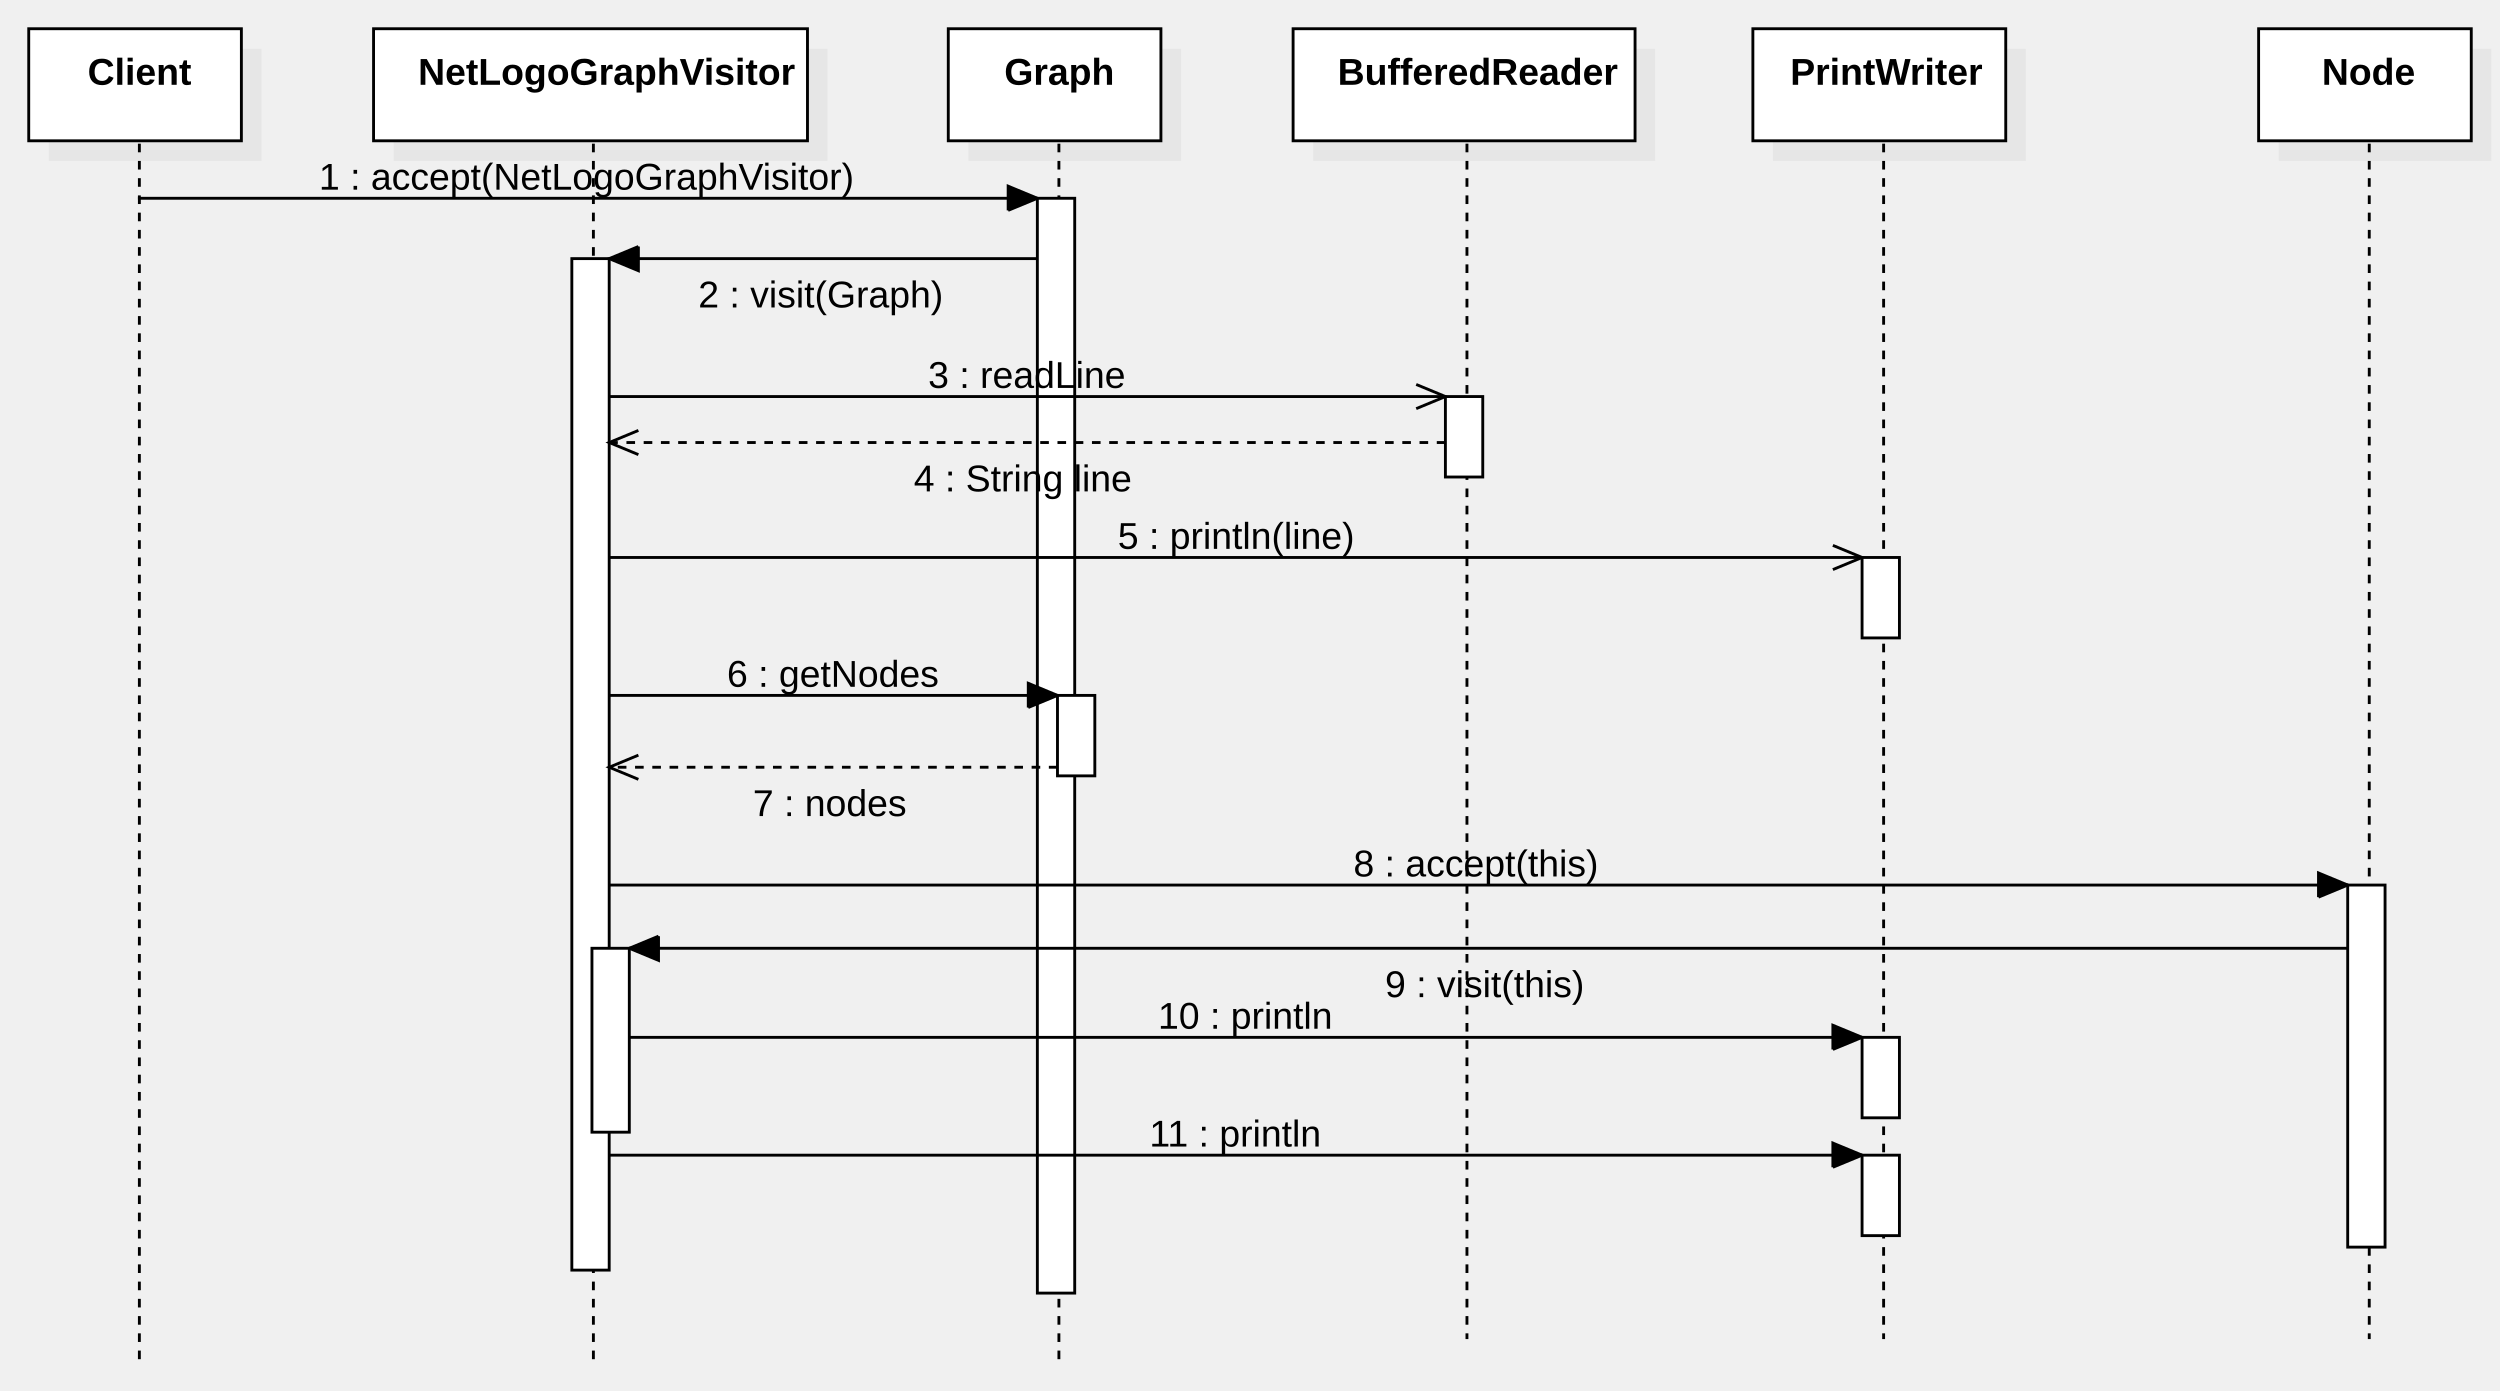
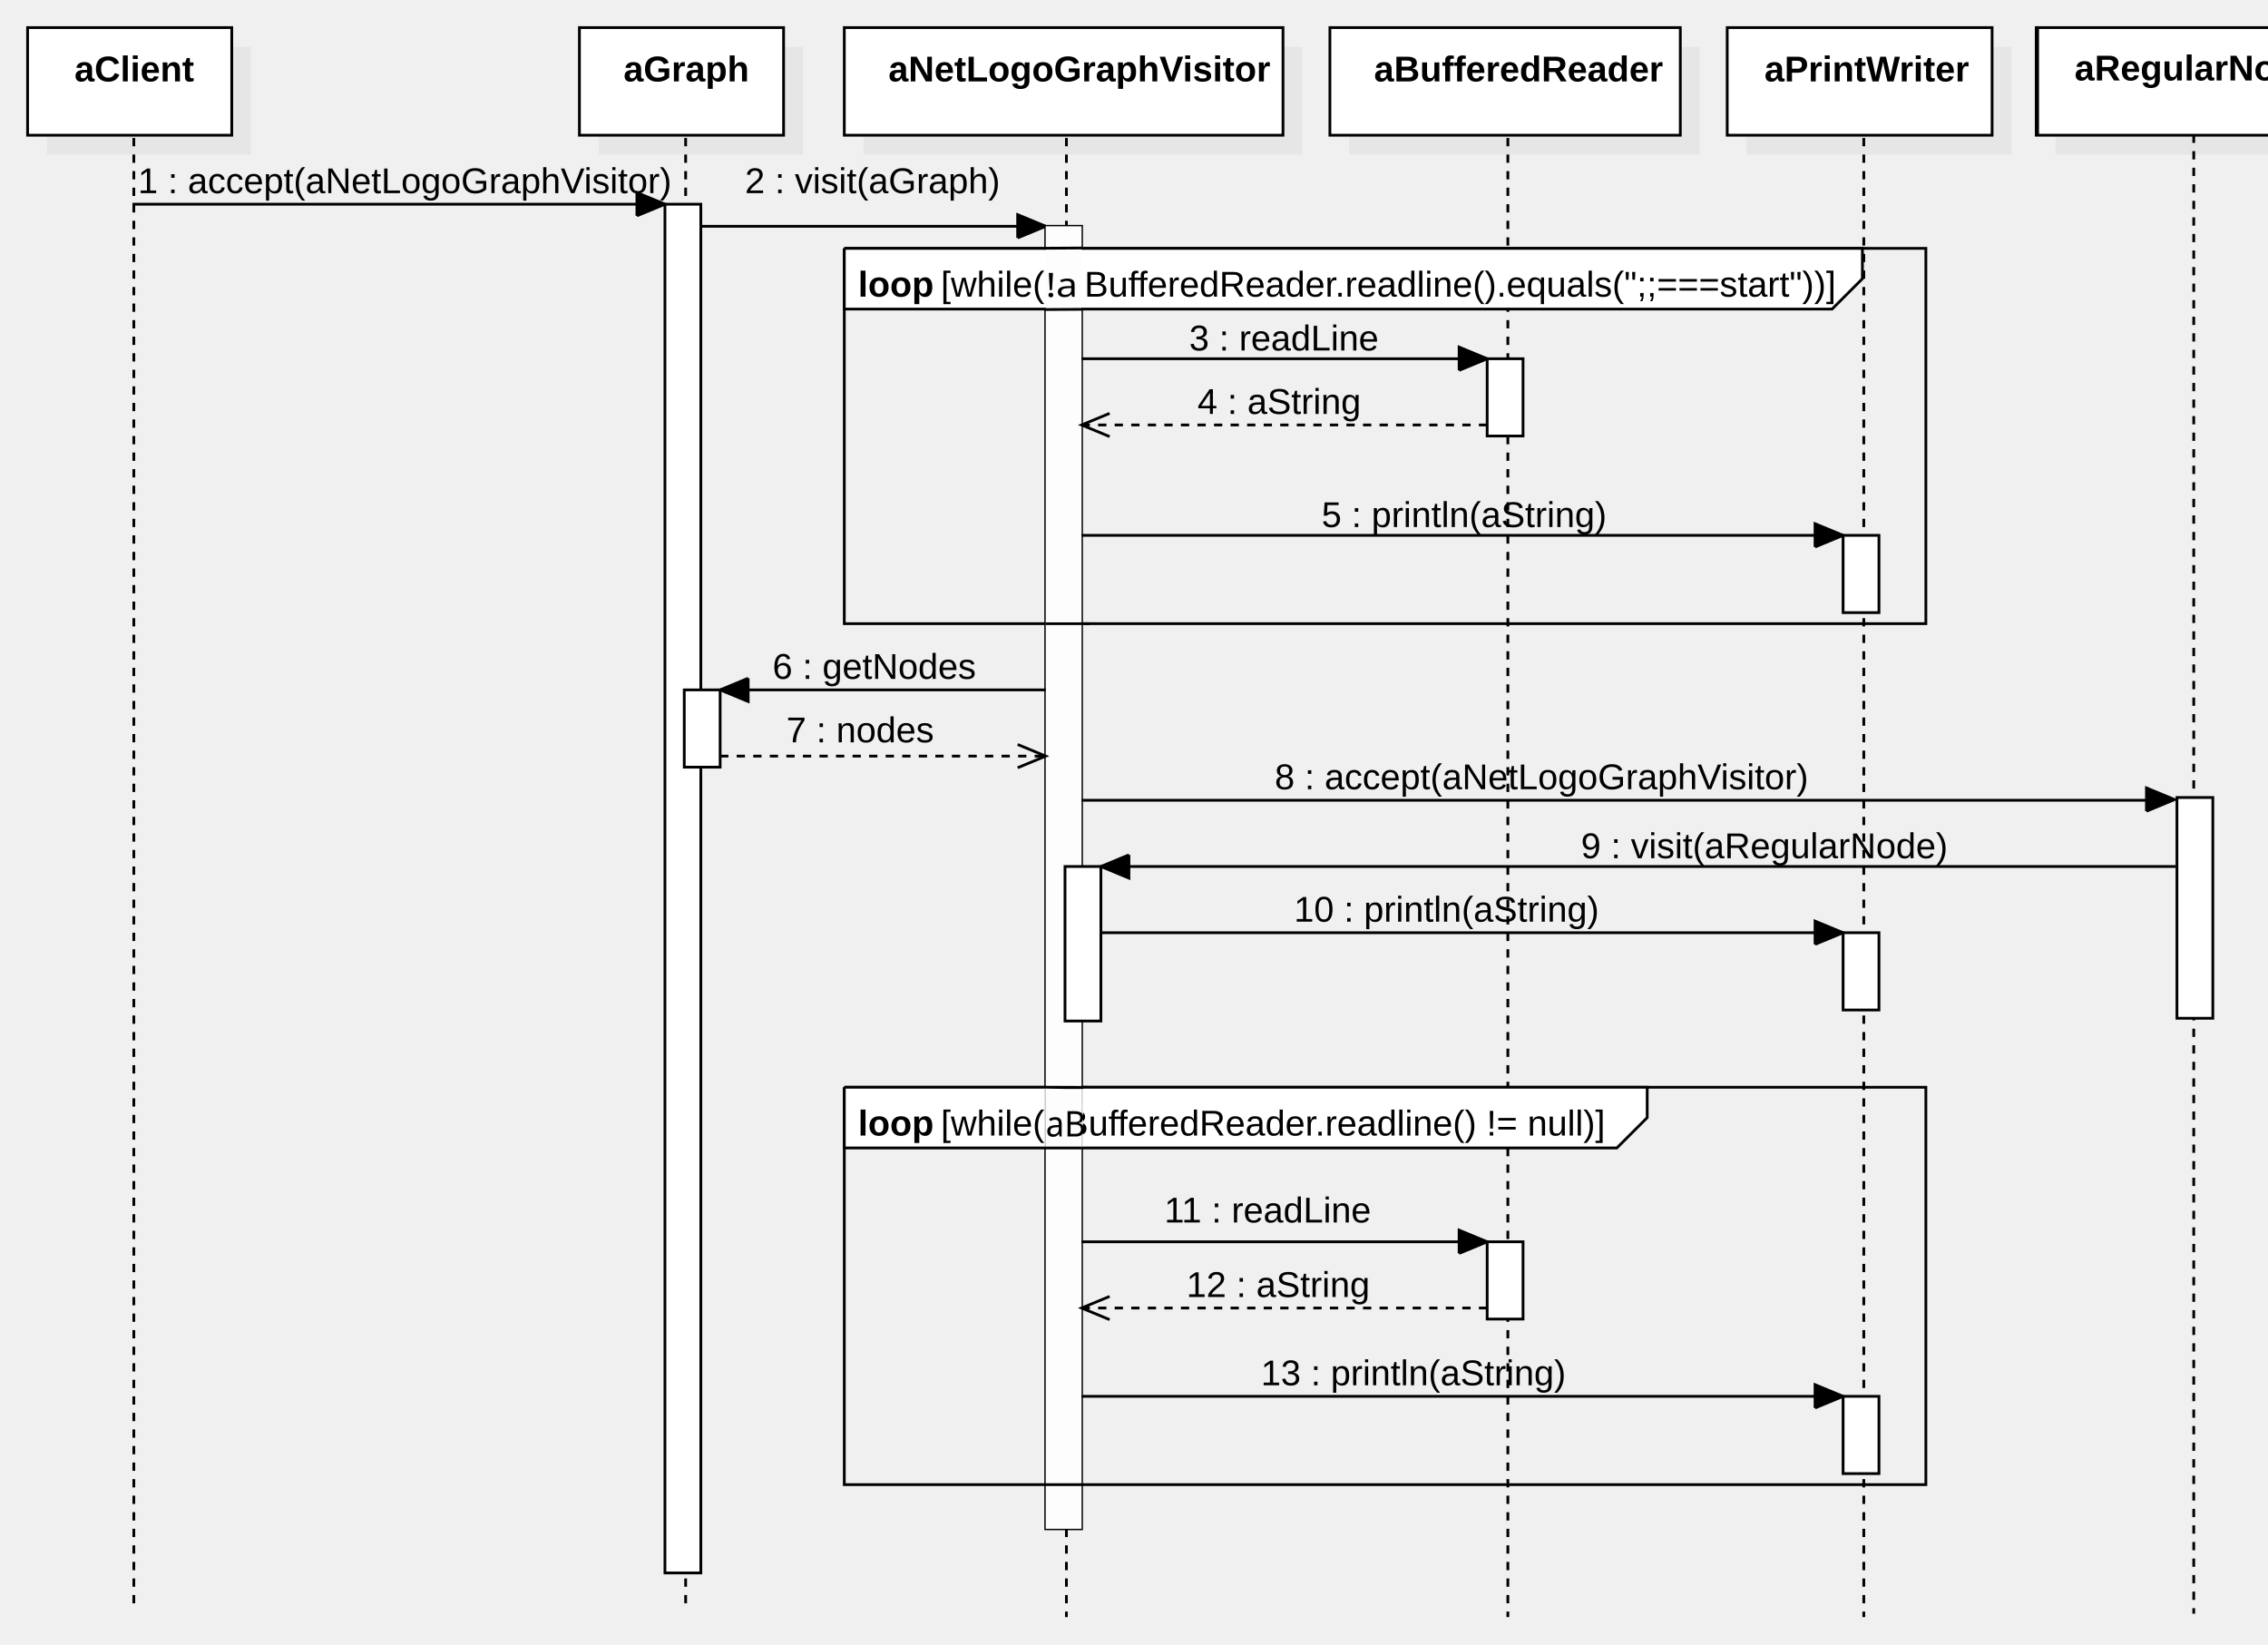
- <svg xmlns="http://www.w3.org/2000/svg" version="1.1" width="870" height="484">
-   <defs />
-   <g>
-     <g transform="translate(-46,-30) scale(1,1)">
-       <rect fill="#C0C0C0" stroke="none" x="63" y="47" width="74" height="39" opacity="0.2" />
-     </g>
-     <g transform="translate(-46,-30) scale(1,1)">
-       <rect fill="#ffffff" stroke="none" x="56" y="40" width="74" height="39" />
-     </g>
-     <g transform="translate(-46,-30) scale(1,1)">
-       <path fill="none" stroke="#000000" d="M 56 40 L 130 40 L 130 79 L 56 79 L 56 40 Z Z" stroke-miterlimit="10" />
-     </g>
-     <g transform="translate(-46,-30) scale(1,1)">
-       <g>
-         <path fill="none" stroke="none" />
-         <text fill="#000000" stroke="none" font-family="Arial" font-size="13px" font-style="normal" font-weight="bold" text-decoration="none" x="76.5" y="59.5">Client</text>
-       </g>
-     </g>
-     <g transform="translate(-46,-30) scale(1,1)">
-       <path fill="none" stroke="#000000" d="M 94.5 80 L 94.5 504" stroke-miterlimit="10" stroke-dasharray="3" />
-     </g>
-     <g transform="translate(-46,-30) scale(1,1)">
-       <rect fill="#C0C0C0" stroke="none" x="183" y="47" width="151" height="39" opacity="0.2" />
-     </g>
-     <g transform="translate(-46,-30) scale(1,1)">
-       <rect fill="#ffffff" stroke="none" x="176" y="40" width="151" height="39" />
-     </g>
-     <g transform="translate(-46,-30) scale(1,1)">
-       <path fill="none" stroke="#000000" d="M 176 40 L 327 40 L 327 79 L 176 79 L 176 40 Z Z" stroke-miterlimit="10" />
-     </g>
-     <g transform="translate(-46,-30) scale(1,1)">
-       <g>
-         <path fill="none" stroke="none" />
-         <text fill="#000000" stroke="none" font-family="Arial" font-size="13px" font-style="normal" font-weight="bold" text-decoration="none" x="191.5" y="59.5">NetLogoGraphVisitor</text>
-       </g>
-     </g>
-     <g transform="translate(-46,-30) scale(1,1)">
-       <path fill="none" stroke="#000000" d="M 252.5 80 L 252.5 504" stroke-miterlimit="10" stroke-dasharray="3" />
-     </g>
-     <g transform="translate(-46,-30) scale(1,1)">
-       <rect fill="#C0C0C0" stroke="none" x="383" y="47" width="74" height="39" opacity="0.2" />
-     </g>
-     <g transform="translate(-46,-30) scale(1,1)">
-       <rect fill="#ffffff" stroke="none" x="376" y="40" width="74" height="39" />
-     </g>
-     <g transform="translate(-46,-30) scale(1,1)">
-       <path fill="none" stroke="#000000" d="M 376 40 L 450 40 L 450 79 L 376 79 L 376 40 Z Z" stroke-miterlimit="10" />
-     </g>
-     <g transform="translate(-46,-30) scale(1,1)">
-       <g>
-         <path fill="none" stroke="none" />
-         <text fill="#000000" stroke="none" font-family="Arial" font-size="13px" font-style="normal" font-weight="bold" text-decoration="none" x="395.5" y="59.5">Graph</text>
-       </g>
-     </g>
-     <g transform="translate(-46,-30) scale(1,1)">
-       <path fill="none" stroke="#000000" d="M 414.5 80 L 414.5 504" stroke-miterlimit="10" stroke-dasharray="3" />
-     </g>
-     <g transform="translate(-46,-30) scale(1,1)">
-       <rect fill="#C0C0C0" stroke="none" x="503" y="47" width="119" height="39" opacity="0.2" />
-     </g>
-     <g transform="translate(-46,-30) scale(1,1)">
-       <rect fill="#ffffff" stroke="none" x="496" y="40" width="119" height="39" />
-     </g>
-     <g transform="translate(-46,-30) scale(1,1)">
-       <path fill="none" stroke="#000000" d="M 496 40 L 615 40 L 615 79 L 496 79 L 496 40 Z Z" stroke-miterlimit="10" />
-     </g>
-     <g transform="translate(-46,-30) scale(1,1)">
-       <g>
-         <path fill="none" stroke="none" />
-         <text fill="#000000" stroke="none" font-family="Arial" font-size="13px" font-style="normal" font-weight="bold" text-decoration="none" x="511.5" y="59.5">BufferedReader</text>
-       </g>
-     </g>
-     <g transform="translate(-46,-30) scale(1,1)">
-       <path fill="none" stroke="#000000" d="M 556.5 80 L 556.5 496" stroke-miterlimit="10" stroke-dasharray="3" />
-     </g>
-     <g transform="translate(-46,-30) scale(1,1)">
-       <rect fill="#C0C0C0" stroke="none" x="663" y="47" width="88" height="39" opacity="0.2" />
-     </g>
-     <g transform="translate(-46,-30) scale(1,1)">
-       <rect fill="#ffffff" stroke="none" x="656" y="40" width="88" height="39" />
-     </g>
-     <g transform="translate(-46,-30) scale(1,1)">
-       <path fill="none" stroke="#000000" d="M 656 40 L 744 40 L 744 79 L 656 79 L 656 40 Z Z" stroke-miterlimit="10" />
-     </g>
-     <g transform="translate(-46,-30) scale(1,1)">
-       <g>
-         <path fill="none" stroke="none" />
-         <text fill="#000000" stroke="none" font-family="Arial" font-size="13px" font-style="normal" font-weight="bold" text-decoration="none" x="669" y="59.5">PrintWriter</text>
-       </g>
-     </g>
-     <g transform="translate(-46,-30) scale(1,1)">
-       <path fill="none" stroke="#000000" d="M 701.5 80 L 701.5 496" stroke-miterlimit="10" stroke-dasharray="3" />
-     </g>
-     <g transform="translate(-46,-30) scale(1,1)">
-       <rect fill="#C0C0C0" stroke="none" x="839" y="47" width="74" height="39" opacity="0.2" />
-     </g>
-     <g transform="translate(-46,-30) scale(1,1)">
-       <rect fill="#ffffff" stroke="none" x="832" y="40" width="74" height="39" />
-     </g>
-     <g transform="translate(-46,-30) scale(1,1)">
-       <path fill="none" stroke="#000000" d="M 832 40 L 906 40 L 906 79 L 832 79 L 832 40 Z Z" stroke-miterlimit="10" />
-     </g>
-     <g transform="translate(-46,-30) scale(1,1)">
-       <g>
-         <path fill="none" stroke="none" />
-         <text fill="#000000" stroke="none" font-family="Arial" font-size="13px" font-style="normal" font-weight="bold" text-decoration="none" x="854" y="59.5">Node</text>
-       </g>
-     </g>
-     <g transform="translate(-46,-30) scale(1,1)">
-       <path fill="none" stroke="#000000" d="M 870.5 80 L 870.5 496" stroke-miterlimit="10" stroke-dasharray="3" />
-     </g>
-     <g transform="translate(-46,-30) scale(1,1)">
-       <path fill="none" stroke="#000000" d="M 94 99 L 407 99" stroke-miterlimit="10" />
-     </g>
-     <g transform="translate(-46,-30) scale(1,1)">
-       <path fill="#000000" stroke="none" d="M 396.837 103.21 L 407 99 L 396.837 94.79" />
-     </g>
-     <g transform="translate(-46,-30) scale(1,1)">
-       <path fill="none" stroke="#000000" d="M 396.837 103.21 L 407 99 L 396.837 94.79 L 396.837 103.21" stroke-miterlimit="10" />
-     </g>
-     <g transform="translate(-46,-30) scale(1,1)">
-       <g>
-         <path fill="none" stroke="none" />
-         <text fill="#000000" stroke="none" font-family="Arial" font-size="13px" font-style="normal" font-weight="normal" text-decoration="none" x="157" y="96">1 : accept(NetLogoGraphVisitor)</text>
-       </g>
-     </g>
-     <g transform="translate(-46,-30) scale(1,1)">
-       <rect fill="#ffffff" stroke="none" x="407" y="99" width="13" height="381" />
-     </g>
-     <g transform="translate(-46,-30) scale(1,1)">
-       <path fill="none" stroke="#000000" d="M 407 99 L 420 99 L 420 480 L 407 480 L 407 99 Z Z" stroke-miterlimit="10" />
-     </g>
-     <g transform="translate(-46,-30) scale(1,1)">
-       <path fill="none" stroke="#000000" d="M 407 120 L 258 120" stroke-miterlimit="10" />
-     </g>
-     <g transform="translate(-46,-30) scale(1,1)">
-       <path fill="#000000" stroke="none" d="M 268.163 115.79 L 258 120 L 268.163 124.21" />
-     </g>
-     <g transform="translate(-46,-30) scale(1,1)">
-       <path fill="none" stroke="#000000" d="M 268.163 115.79 L 258 120 L 268.163 124.21 L 268.163 115.79" stroke-miterlimit="10" />
-     </g>
-     <g transform="translate(-46,-30) scale(1,1)">
-       <g>
-         <path fill="none" stroke="none" />
-         <text fill="#000000" stroke="none" font-family="Arial" font-size="13px" font-style="normal" font-weight="normal" text-decoration="none" x="289" y="137">2 : visit(Graph)</text>
-       </g>
-     </g>
-     <g transform="translate(-46,-30) scale(1,1)">
-       <rect fill="#ffffff" stroke="none" x="245" y="120" width="13" height="352" />
-     </g>
-     <g transform="translate(-46,-30) scale(1,1)">
-       <path fill="none" stroke="#000000" d="M 245 120 L 258 120 L 258 472 L 245 472 L 245 120 Z Z" stroke-miterlimit="10" />
-     </g>
-     <g transform="translate(-46,-30) scale(1,1)">
-       <path fill="none" stroke="#000000" d="M 258 168 L 549 168" stroke-miterlimit="10" />
-     </g>
-     <g transform="translate(-46,-30) scale(1,1)">
-       <path fill="none" stroke="#000000" d="M 538.837 172.21 L 549 168 L 538.837 163.79" stroke-miterlimit="10" />
-     </g>
-     <g transform="translate(-46,-30) scale(1,1)">
-       <g>
-         <path fill="none" stroke="none" />
-         <text fill="#000000" stroke="none" font-family="Arial" font-size="13px" font-style="normal" font-weight="normal" text-decoration="none" x="369" y="165">3 : readLine</text>
-       </g>
-     </g>
-     <g transform="translate(-46,-30) scale(1,1)">
-       <rect fill="#ffffff" stroke="none" x="549" y="168" width="13" height="28" />
-     </g>
-     <g transform="translate(-46,-30) scale(1,1)">
-       <path fill="none" stroke="#000000" d="M 549 168 L 562 168 L 562 196 L 549 196 L 549 168 Z Z" stroke-miterlimit="10" />
-     </g>
-     <g transform="translate(-46,-30) scale(1,1)">
-       <path fill="none" stroke="#000000" d="M 549 184 L 258 184" stroke-miterlimit="10" stroke-dasharray="3" />
-     </g>
-     <g transform="translate(-46,-30) scale(1,1)">
-       <path fill="none" stroke="#000000" d="M 268.163 179.79 L 258 184 L 268.163 188.21" stroke-miterlimit="10" />
-     </g>
-     <g transform="translate(-46,-30) scale(1,1)">
-       <g>
-         <path fill="none" stroke="none" />
-         <text fill="#000000" stroke="none" font-family="Arial" font-size="13px" font-style="normal" font-weight="normal" text-decoration="none" x="364" y="201">4 : String line</text>
-       </g>
-     </g>
-     <g transform="translate(-46,-30) scale(1,1)">
-       <path fill="none" stroke="#000000" d="M 258 224 L 694 224" stroke-miterlimit="10" />
-     </g>
-     <g transform="translate(-46,-30) scale(1,1)">
-       <path fill="none" stroke="#000000" d="M 683.837 228.21 L 694 224 L 683.837 219.79" stroke-miterlimit="10" />
-     </g>
-     <g transform="translate(-46,-30) scale(1,1)">
-       <g>
-         <path fill="none" stroke="none" />
-         <text fill="#000000" stroke="none" font-family="Arial" font-size="13px" font-style="normal" font-weight="normal" text-decoration="none" x="435" y="221">5 : println(line)</text>
-       </g>
-     </g>
-     <g transform="translate(-46,-30) scale(1,1)">
-       <rect fill="#ffffff" stroke="none" x="694" y="224" width="13" height="28" />
-     </g>
-     <g transform="translate(-46,-30) scale(1,1)">
-       <path fill="none" stroke="#000000" d="M 694 224 L 707 224 L 707 252 L 694 252 L 694 224 Z Z" stroke-miterlimit="10" />
-     </g>
-     <g transform="translate(-46,-30) scale(1,1)">
-       <path fill="none" stroke="#000000" d="M 258 272 L 414 272" stroke-miterlimit="10" />
-     </g>
-     <g transform="translate(-46,-30) scale(1,1)">
-       <path fill="#000000" stroke="none" d="M 403.837 276.21 L 414 272 L 403.837 267.79" />
-     </g>
-     <g transform="translate(-46,-30) scale(1,1)">
-       <path fill="none" stroke="#000000" d="M 403.837 276.21 L 414 272 L 403.837 267.79 L 403.837 276.21" stroke-miterlimit="10" />
-     </g>
-     <g transform="translate(-46,-30) scale(1,1)">
-       <g>
-         <path fill="none" stroke="none" />
-         <text fill="#000000" stroke="none" font-family="Arial" font-size="13px" font-style="normal" font-weight="normal" text-decoration="none" x="299" y="269">6 : getNodes</text>
-       </g>
-     </g>
-     <g transform="translate(-46,-30) scale(1,1)">
-       <rect fill="#ffffff" stroke="none" x="414" y="272" width="13" height="28" />
-     </g>
-     <g transform="translate(-46,-30) scale(1,1)">
-       <path fill="none" stroke="#000000" d="M 414 272 L 427 272 L 427 300 L 414 300 L 414 272 Z Z" stroke-miterlimit="10" />
-     </g>
-     <g transform="translate(-46,-30) scale(1,1)">
-       <path fill="none" stroke="#000000" d="M 414 297 L 258 297" stroke-miterlimit="10" stroke-dasharray="3" />
-     </g>
-     <g transform="translate(-46,-30) scale(1,1)">
-       <path fill="none" stroke="#000000" d="M 268.163 292.79 L 258 297 L 268.163 301.21" stroke-miterlimit="10" />
-     </g>
-     <g transform="translate(-46,-30) scale(1,1)">
-       <g>
-         <path fill="none" stroke="none" />
-         <text fill="#000000" stroke="none" font-family="Arial" font-size="13px" font-style="normal" font-weight="normal" text-decoration="none" x="308" y="314">7 : nodes</text>
-       </g>
-     </g>
-     <g transform="translate(-46,-30) scale(1,1)">
-       <path fill="none" stroke="#000000" d="M 258 338 L 863 338" stroke-miterlimit="10" />
-     </g>
-     <g transform="translate(-46,-30) scale(1,1)">
-       <path fill="#000000" stroke="none" d="M 852.837 342.21 L 863 338 L 852.837 333.79" />
-     </g>
-     <g transform="translate(-46,-30) scale(1,1)">
-       <path fill="none" stroke="#000000" d="M 852.837 342.21 L 863 338 L 852.837 333.79 L 852.837 342.21" stroke-miterlimit="10" />
-     </g>
-     <g transform="translate(-46,-30) scale(1,1)">
-       <g>
-         <path fill="none" stroke="none" />
-         <text fill="#000000" stroke="none" font-family="Arial" font-size="13px" font-style="normal" font-weight="normal" text-decoration="none" x="517" y="335">8 : accept(this)</text>
-       </g>
-     </g>
-     <g transform="translate(-46,-30) scale(1,1)">
-       <rect fill="#ffffff" stroke="none" x="863" y="338" width="13" height="126" />
-     </g>
-     <g transform="translate(-46,-30) scale(1,1)">
-       <path fill="none" stroke="#000000" d="M 863 338 L 876 338 L 876 464 L 863 464 L 863 338 Z Z" stroke-miterlimit="10" />
-     </g>
-     <g transform="translate(-46,-30) scale(1,1)">
-       <path fill="none" stroke="#000000" d="M 863 360 L 265 360" stroke-miterlimit="10" />
-     </g>
-     <g transform="translate(-46,-30) scale(1,1)">
-       <path fill="#000000" stroke="none" d="M 275.163 355.79 L 265 360 L 275.163 364.21" />
-     </g>
-     <g transform="translate(-46,-30) scale(1,1)">
-       <path fill="none" stroke="#000000" d="M 275.163 355.79 L 265 360 L 275.163 364.21 L 275.163 355.79" stroke-miterlimit="10" />
-     </g>
-     <g transform="translate(-46,-30) scale(1,1)">
-       <g>
-         <path fill="none" stroke="none" />
-         <text fill="#000000" stroke="none" font-family="Arial" font-size="13px" font-style="normal" font-weight="normal" text-decoration="none" x="528" y="377">9 : visit(this)</text>
-       </g>
-     </g>
-     <g transform="translate(-46,-30) scale(1,1)">
-       <rect fill="#ffffff" stroke="none" x="252" y="360" width="13" height="64" />
-     </g>
-     <g transform="translate(-46,-30) scale(1,1)">
-       <path fill="none" stroke="#000000" d="M 252 360 L 265 360 L 265 424 L 252 424 L 252 360 Z Z" stroke-miterlimit="10" />
-     </g>
-     <g transform="translate(-46,-30) scale(1,1)">
-       <path fill="none" stroke="#000000" d="M 265 391 L 694 391" stroke-miterlimit="10" />
-     </g>
-     <g transform="translate(-46,-30) scale(1,1)">
-       <path fill="#000000" stroke="none" d="M 683.837 395.21 L 694 391 L 683.837 386.79" />
-     </g>
-     <g transform="translate(-46,-30) scale(1,1)">
-       <path fill="none" stroke="#000000" d="M 683.837 395.21 L 694 391 L 683.837 386.79 L 683.837 395.21" stroke-miterlimit="10" />
-     </g>
-     <g transform="translate(-46,-30) scale(1,1)">
-       <g>
-         <path fill="none" stroke="none" />
-         <text fill="#000000" stroke="none" font-family="Arial" font-size="13px" font-style="normal" font-weight="normal" text-decoration="none" x="449" y="388">10 : println</text>
-       </g>
-     </g>
-     <g transform="translate(-46,-30) scale(1,1)">
-       <rect fill="#ffffff" stroke="none" x="694" y="391" width="13" height="28" />
-     </g>
-     <g transform="translate(-46,-30) scale(1,1)">
-       <path fill="none" stroke="#000000" d="M 694 391 L 707 391 L 707 419 L 694 419 L 694 391 Z Z" stroke-miterlimit="10" />
-     </g>
-     <g transform="translate(-46,-30) scale(1,1)">
-       <path fill="none" stroke="#000000" d="M 258 432 L 694 432" stroke-miterlimit="10" />
-     </g>
-     <g transform="translate(-46,-30) scale(1,1)">
-       <path fill="#000000" stroke="none" d="M 683.837 436.21 L 694 432 L 683.837 427.79" />
-     </g>
-     <g transform="translate(-46,-30) scale(1,1)">
-       <path fill="none" stroke="#000000" d="M 683.837 436.21 L 694 432 L 683.837 427.79 L 683.837 436.21" stroke-miterlimit="10" />
-     </g>
-     <g transform="translate(-46,-30) scale(1,1)">
-       <g>
-         <path fill="none" stroke="none" />
-         <text fill="#000000" stroke="none" font-family="Arial" font-size="13px" font-style="normal" font-weight="normal" text-decoration="none" x="446" y="429">11 : println</text>
-       </g>
-     </g>
-     <g transform="translate(-46,-30) scale(1,1)">
-       <rect fill="#ffffff" stroke="none" x="694" y="432" width="13" height="28" />
-     </g>
-     <g transform="translate(-46,-30) scale(1,1)">
-       <path fill="none" stroke="#000000" d="M 694 432 L 707 432 L 707 460 L 694 460 L 694 432 Z Z" stroke-miterlimit="10" />
-     </g>
+ <svg xmlns="http://www.w3.org/2000/svg" version="1.1" width="822" height="596" id="svg2">
+   <defs id="defs4" />
+   <g id="g6">
+     <g transform="translate(-54,-30) scale(1,1)" id="g8">
+       <rect fill="#C0C0C0" stroke="none" x="367" y="47" width="159" height="39" opacity="0.2" id="rect10" />
+     </g>
+     <g transform="translate(-54,-30) scale(1,1)" id="g12">
+       <rect fill="#ffffff" stroke="none" x="360" y="40" width="159" height="39" id="rect14" />
+     </g>
+     <g transform="translate(-54,-30) scale(1,1)" id="g16">
+       <path fill="none" stroke="#000000" d="M 360 40 L 519 40 L 519 79 L 360 79 L 360 40 Z Z" stroke-miterlimit="10" id="path18" />
+     </g>
+     <g transform="translate(-54,-30) scale(1,1)" id="g20">
+       <g id="g22">
+         <path fill="none" stroke="none" id="path24" />
+         <text fill="#000000" stroke="none" font-family="Arial" font-size="13px" font-style="normal" font-weight="bold" text-decoration="none" x="376" y="59.5" id="text26">aNetLogoGraphVisitor</text>
+       </g>
+     </g>
+     <g transform="translate(-54,-30) scale(1,1)" id="g28">
+       <path fill="none" stroke="#000000" d="M 440.5 80 L 440.5 616" stroke-miterlimit="10" stroke-dasharray="3" id="path30" />
+     </g>
+     <g transform="translate(-54,-30) scale(1,1)" id="g32">
+       <rect fill="#C0C0C0" stroke="none" x="71" y="47" width="74" height="39" opacity="0.2" id="rect34" />
+     </g>
+     <g transform="translate(-54,-30) scale(1,1)" id="g36">
+       <rect fill="#ffffff" stroke="none" x="64" y="40" width="74" height="39" id="rect38" />
+     </g>
+     <g transform="translate(-54,-30) scale(1,1)" id="g40">
+       <path fill="none" stroke="#000000" d="M 64 40 L 138 40 L 138 79 L 64 79 L 64 40 Z Z" stroke-miterlimit="10" id="path42" />
+     </g>
+     <g transform="translate(-54,-30) scale(1,1)" id="g44">
+       <g id="g46">
+         <path fill="none" stroke="none" id="path48" />
+         <text fill="#000000" stroke="none" font-family="Arial" font-size="13px" font-style="normal" font-weight="bold" text-decoration="none" x="81" y="59.5" id="text50">aClient</text>
+       </g>
+     </g>
+     <g transform="translate(-54,-30) scale(1,1)" id="g52">
+       <path fill="none" stroke="#000000" d="M 102.5 80 L 102.5 614" stroke-miterlimit="10" stroke-dasharray="3" id="path54" />
+     </g>
+     <g transform="translate(-54,-30) scale(1,1)" id="g56">
+       <rect fill="#C0C0C0" stroke="none" x="271" y="47" width="74" height="39" opacity="0.2" id="rect58" />
+     </g>
+     <g transform="translate(-54,-30) scale(1,1)" id="g60">
+       <rect fill="#ffffff" stroke="none" x="264" y="40" width="74" height="39" id="rect62" />
+     </g>
+     <g transform="translate(-54,-30) scale(1,1)" id="g64">
+       <path fill="none" stroke="#000000" d="M 264 40 L 338 40 L 338 79 L 264 79 L 264 40 Z Z" stroke-miterlimit="10" id="path66" />
+     </g>
+     <g transform="translate(-54,-30) scale(1,1)" id="g68">
+       <g id="g70">
+         <path fill="none" stroke="none" id="path72" />
+         <text fill="#000000" stroke="none" font-family="Arial" font-size="13px" font-style="normal" font-weight="bold" text-decoration="none" x="280" y="59.5" id="text74">aGraph</text>
+       </g>
+     </g>
+     <g transform="translate(-54,-30) scale(1,1)" id="g76">
+       <path fill="none" stroke="#000000" d="M 302.5 80 L 302.5 614" stroke-miterlimit="10" stroke-dasharray="3" id="path78" />
+     </g>
+     <g transform="translate(-54,-30) scale(1,1)" id="g80">
+       <rect fill="#C0C0C0" stroke="none" x="543" y="47" width="127" height="39" opacity="0.2" id="rect82" />
+     </g>
+     <g transform="translate(-54,-30) scale(1,1)" id="g84">
+       <rect fill="#ffffff" stroke="none" x="536" y="40" width="127" height="39" id="rect86" />
+     </g>
+     <g transform="translate(-54,-30) scale(1,1)" id="g88">
+       <path fill="none" stroke="#000000" d="M 536 40 L 663 40 L 663 79 L 536 79 L 536 40 Z Z" stroke-miterlimit="10" id="path90" />
+     </g>
+     <g transform="translate(-54,-30) scale(1,1)" id="g92">
+       <g id="g94">
+         <path fill="none" stroke="none" id="path96" />
+         <text fill="#000000" stroke="none" font-family="Arial" font-size="13px" font-style="normal" font-weight="bold" text-decoration="none" x="552" y="59.5" id="text98">aBufferedReader</text>
+       </g>
+     </g>
+     <g transform="translate(-54,-30) scale(1,1)" id="g100">
+       <path fill="none" stroke="#000000" d="M 600.5 80 L 600.5 616" stroke-miterlimit="10" stroke-dasharray="3" id="path102" />
+     </g>
+     <g transform="translate(-54,-30) scale(1,1)" id="g104">
+       <rect fill="#C0C0C0" stroke="none" x="687" y="47" width="96" height="39" opacity="0.2" id="rect106" />
+     </g>
+     <g transform="translate(-54,-30) scale(1,1)" id="g108">
+       <rect fill="#ffffff" stroke="none" x="680" y="40" width="96" height="39" id="rect110" />
+     </g>
+     <g transform="translate(-54,-30) scale(1,1)" id="g112">
+       <path fill="none" stroke="#000000" d="M 680 40 L 776 40 L 776 79 L 680 79 L 680 40 Z Z" stroke-miterlimit="10" id="path114" />
+     </g>
+     <g transform="translate(-54,-30) scale(1,1)" id="g116">
+       <g id="g118">
+         <path fill="none" stroke="none" id="path120" />
+         <text fill="#000000" stroke="none" font-family="Arial" font-size="13px" font-style="normal" font-weight="bold" text-decoration="none" x="693.5" y="59.5" id="text122">aPrintWriter</text>
+       </g>
+     </g>
+     <g transform="translate(-54,-30) scale(1,1)" id="g124">
+       <path fill="none" stroke="#000000" d="M 729.5 80 L 729.5 616" stroke-miterlimit="10" stroke-dasharray="3" id="path126" />
+     </g>
+     <g transform="matrix(1.525552,0,0,1,-473.9163,-30)" id="g128">
+       <rect x="799" y="47" width="74" height="39" id="rect130" style="opacity:0.2;fill:#c0c0c0;stroke:none" />
+     </g>
+     <g transform="matrix(1.492108,0,0,1,-443.7496,-30)" id="g132">
+       <rect x="792" y="40" width="74" height="39" id="rect134" style="fill:#ffffff;stroke:none" />
+     </g>
+     <g transform="matrix(1.504403,0,0,1,-453.2348,-30)" id="g136">
+       <path d="m 792,40 74,0 0,39 -74,0 0,-39 z" stroke-miterlimit="10" id="path138" style="fill:none;stroke:#000000;stroke-miterlimit:10" />
+     </g>
+     <g transform="translate(-58.59619,-30.35355)" id="g140">
+       <g id="g142">
+         <path id="path144" d="" style="fill:none;stroke:none" />
+         <text font-size="13px" font-style="normal" font-weight="bold" text-decoration="none" x="810.5" y="59.5" id="text146" style="font-size:13px;font-style:normal;font-weight:bold;text-decoration:none;fill:#000000;stroke:none;font-family:Arial">aRegularNode</text>
+       </g>
+     </g>
+     <g transform="translate(-35.41421,-31.23223)" id="g148">
+       <path d="m 830.5,80 0,536" stroke-miterlimit="10" id="path150" style="fill:none;stroke:#000000;stroke-miterlimit:10;stroke-dasharray:3" />
+     </g>
+     <g transform="translate(-54,-30) scale(1,1)" id="g152">
+       <path fill="none" stroke="#000000" d="M 360 424 L 752 424 L 752 568 L 360 568 L 360 424" stroke-miterlimit="10" id="path154" />
+     </g>
+     <g transform="translate(-54,-30) scale(1,1)" id="g156" style="fill:#f9f9f9">
+       <path d="M 360 424 L 360 446 L 640 446 L 651 435 L 651 424 L 360 424" id="path158" style="fill:#f9f9f9" stroke="none" fill="#ffffff" />
+     </g>
+     <g transform="translate(-54,-30) scale(1,1)" id="g160" style="fill:#ffffff">
+       <path d="M 360 424 L 360 446 L 640 446 L 651 435 L 651 424 L 360 424 L 360 424" stroke-miterlimit="10" id="path162" style="fill:#ffffff" stroke="#000000" fill="none" />
+     </g>
+     <g transform="translate(-54,-30) scale(1,1)" id="g164">
+       <g id="g166">
+         <path fill="none" stroke="none" id="path168" />
+         <text fill="#000000" stroke="none" font-family="Arial" font-size="13px" font-style="normal" font-weight="normal" text-decoration="none" x="395" y="441.5" id="text170">[while(aBufferedReader.readline()  != null)]</text>
+       </g>
+     </g>
+     <g transform="translate(-54,-30) scale(1,1)" id="g172">
+       <g id="g174">
+         <path fill="none" stroke="none" id="path176" />
+         <text fill="#000000" stroke="none" font-family="Arial" font-size="13px" font-style="normal" font-weight="bold" text-decoration="none" x="365" y="441.5" id="text178">loop</text>
+       </g>
+     </g>
+     <g transform="translate(-54,-30) scale(1,1)" id="g180">
+       <rect fill="#ffffff" stroke="none" x="433" y="112" width="13" height="472" id="rect182" />
+     </g>
+     <g transform="translate(-54,-30) scale(1,1)" id="g184">
+       <path fill="none" stroke="#000000" d="M 433 112 L 446 112 L 446 584 L 433 584 L 433 112 Z Z" stroke-miterlimit="10" id="path186" />
+     </g>
+     <g transform="translate(-54,-30) scale(1,1)" id="g188">
+       <path fill="none" stroke="#000000" d="M 360 120 L 752 120 L 752 256 L 360 256 L 360 120" stroke-miterlimit="10" id="path190" />
+     </g>
+     <g transform="translate(-54,-30) scale(1,1)" id="g192">
+       <path fill="#ffffff" stroke="none" d="M 360 120 L 360 142 L 718 142 L 729 131 L 729 120 L 360 120" id="path194" />
+     </g>
+     <g transform="translate(-54,-30) scale(1,1)" id="g196">
+       <path fill="none" stroke="#000000" d="M 360 120 L 360 142 L 718 142 L 729 131 L 729 120 L 360 120 L 360 120" stroke-miterlimit="10" id="path198" />
+     </g>
+     <g transform="translate(-54,-30) scale(1,1)" id="g200">
+       <g id="g202">
+         <path fill="none" stroke="none" id="path204" />
+         <text font-size="13px" font-style="normal" font-weight="normal" text-decoration="none" x="395" y="137.5" id="text206" style="font-size:13px;font-style:normal;font-weight:normal;text-decoration:none;fill:#000000;stroke:none;font-family:Arial">[while(!a BufferedReader.readline().equals(";;===start"))]</text>
+       </g>
+     </g>
+     <g transform="translate(-54,-30) scale(1,1)" id="g208">
+       <g id="g210">
+         <path fill="none" stroke="none" id="path212" />
+         <text fill="#000000" stroke="none" font-family="Arial" font-size="13px" font-style="normal" font-weight="bold" text-decoration="none" x="365" y="137.5" id="text214">loop</text>
+       </g>
+     </g>
+     <g transform="translate(-54,-30) scale(1,1)" id="g216">
+       <path fill="none" stroke="#000000" d="M 102 104 L 295 104" stroke-miterlimit="10" id="path218" />
+     </g>
+     <g transform="translate(-54,-30) scale(1,1)" id="g220">
+       <path fill="#000000" stroke="none" d="M 284.837 108.21 L 295 104 L 284.837 99.79" id="path222" />
+     </g>
+     <g transform="translate(-54,-30) scale(1,1)" id="g224">
+       <path fill="none" stroke="#000000" d="M 284.837 108.21 L 295 104 L 284.837 99.79 L 284.837 108.21" stroke-miterlimit="10" id="path226" />
+     </g>
+     <g transform="translate(-54,-30) scale(1,1)" id="g228">
+       <g id="g230">
+         <path fill="none" stroke="none" id="path232" />
+         <text fill="#000000" stroke="none" font-family="Arial" font-size="13px" font-style="normal" font-weight="normal" text-decoration="none" x="104" y="100" id="text234">1 : accept(aNetLogoGraphVisitor)</text>
+       </g>
+     </g>
+     <g transform="translate(-54,-30) scale(1,1)" id="g236">
+       <rect fill="#ffffff" stroke="none" x="295" y="104" width="13" height="496" id="rect238" />
+     </g>
+     <g transform="translate(-54,-30) scale(1,1)" id="g240">
+       <path fill="none" stroke="#000000" d="M 295 104 L 308 104 L 308 600 L 295 600 L 295 104 Z Z" stroke-miterlimit="10" id="path242" />
+     </g>
+     <g transform="translate(-54,-30) scale(1,1)" id="g244">
+       <path fill="none" stroke="#000000" d="M 308 112 L 433 112" stroke-miterlimit="10" id="path246" />
+     </g>
+     <g transform="translate(-54,-30) scale(1,1)" id="g248">
+       <path fill="#000000" stroke="none" d="M 422.837 116.21 L 433 112 L 422.837 107.79" id="path250" />
+     </g>
+     <g transform="translate(-54,-30) scale(1,1)" id="g252">
+       <path fill="none" stroke="#000000" d="M 422.837 116.21 L 433 112 L 422.837 107.79 L 422.837 116.21" stroke-miterlimit="10" id="path254" />
+     </g>
+     <g transform="translate(-54,-30) scale(1,1)" id="g256">
+       <g id="g258">
+         <path fill="none" stroke="none" id="path260" />
+         <text fill="#000000" stroke="none" font-family="Arial" font-size="13px" font-style="normal" font-weight="normal" text-decoration="none" x="324" y="100" id="text262">2 : visit(aGraph)</text>
+       </g>
+     </g>
+     <g transform="translate(-54,-30) scale(1,1)" id="g264">
+       <rect x="433" y="112" width="13" height="472" id="rect266" style="fill:#fdfdfd;stroke:none" />
+     </g>
+     <g transform="translate(-54,-30) scale(1,1)" id="g272">
+       <path fill="none" stroke="#000000" d="M 446 160 L 593 160" stroke-miterlimit="10" id="path274" />
+     </g>
+     <g transform="translate(-54,-30) scale(1,1)" id="g276">
+       <path fill="#000000" stroke="none" d="M 582.837 164.21 L 593 160 L 582.837 155.79" id="path278" />
+     </g>
+     <g transform="translate(-54,-30) scale(1,1)" id="g280">
+       <path fill="none" stroke="#000000" d="M 582.837 164.21 L 593 160 L 582.837 155.79 L 582.837 164.21" stroke-miterlimit="10" id="path282" />
+     </g>
+     <g transform="translate(-54,-30) scale(1,1)" id="g284">
+       <g id="g286">
+         <path fill="none" stroke="none" id="path288" />
+         <text fill="#000000" stroke="none" font-family="Arial" font-size="13px" font-style="normal" font-weight="normal" text-decoration="none" x="485" y="157" id="text290">3 : readLine</text>
+       </g>
+     </g>
+     <g transform="translate(-54,-30) scale(1,1)" id="g292">
+       <rect fill="#ffffff" stroke="none" x="593" y="160" width="13" height="28" id="rect294" />
+     </g>
+     <g transform="translate(-54,-30) scale(1,1)" id="g296">
+       <path fill="none" stroke="#000000" d="M 593 160 L 606 160 L 606 188 L 593 188 L 593 160 Z Z" stroke-miterlimit="10" id="path298" />
+     </g>
+     <g transform="translate(-54,-30) scale(1,1)" id="g300">
+       <path fill="none" stroke="#000000" d="M 593 184 L 446 184" stroke-miterlimit="10" stroke-dasharray="3" id="path302" />
+     </g>
+     <g transform="translate(-54,-30) scale(1,1)" id="g304">
+       <path fill="none" stroke="#000000" d="M 456.163 179.79 L 446 184 L 456.163 188.21" stroke-miterlimit="10" id="path306" />
+     </g>
+     <g transform="translate(-54,-30) scale(1,1)" id="g308">
+       <g id="g310">
+         <path fill="none" stroke="none" id="path312" />
+         <text fill="#000000" stroke="none" font-family="Arial" font-size="13px" font-style="normal" font-weight="normal" text-decoration="none" x="488" y="180" id="text314">4 : aString</text>
+       </g>
+     </g>
+     <g transform="translate(-54,-30) scale(1,1)" id="g316">
+       <path fill="none" stroke="#000000" d="M 446 224 L 722 224" stroke-miterlimit="10" id="path318" />
+     </g>
+     <g transform="translate(-54,-30) scale(1,1)" id="g320">
+       <path fill="#000000" stroke="none" d="M 711.837 228.21 L 722 224 L 711.837 219.79" id="path322" />
+     </g>
+     <g transform="translate(-54,-30) scale(1,1)" id="g324">
+       <path fill="none" stroke="#000000" d="M 711.837 228.21 L 722 224 L 711.837 219.79 L 711.837 228.21" stroke-miterlimit="10" id="path326" />
+     </g>
+     <g transform="translate(-54,-30) scale(1,1)" id="g328">
+       <g id="g330">
+         <path fill="none" stroke="none" id="path332" />
+         <text fill="#000000" stroke="none" font-family="Arial" font-size="13px" font-style="normal" font-weight="normal" text-decoration="none" x="533" y="221" id="text334">5 : println(aString)</text>
+       </g>
+     </g>
+     <g transform="translate(-54,-30) scale(1,1)" id="g336">
+       <rect fill="#ffffff" stroke="none" x="722" y="224" width="13" height="28" id="rect338" />
+     </g>
+     <g transform="translate(-54,-30) scale(1,1)" id="g340">
+       <path fill="none" stroke="#000000" d="M 722 224 L 735 224 L 735 252 L 722 252 L 722 224 Z Z" stroke-miterlimit="10" id="path342" />
+     </g>
+     <g transform="translate(-54,-30) scale(1,1)" id="g344">
+       <path fill="none" stroke="#000000" d="M 433 280 L 315 280" stroke-miterlimit="10" id="path346" />
+     </g>
+     <g transform="translate(-54,-30) scale(1,1)" id="g348">
+       <path fill="#000000" stroke="none" d="M 325.163 275.79 L 315 280 L 325.163 284.21" id="path350" />
+     </g>
+     <g transform="translate(-54,-30) scale(1,1)" id="g352">
+       <path fill="none" stroke="#000000" d="M 325.163 275.79 L 315 280 L 325.163 284.21 L 325.163 275.79" stroke-miterlimit="10" id="path354" />
+     </g>
+     <g transform="translate(-54,-30) scale(1,1)" id="g356">
+       <g id="g358">
+         <path fill="none" stroke="none" id="path360" />
+         <text fill="#000000" stroke="none" font-family="Arial" font-size="13px" font-style="normal" font-weight="normal" text-decoration="none" x="334" y="276" id="text362">6 : getNodes</text>
+       </g>
+     </g>
+     <g transform="translate(-54,-30) scale(1,1)" id="g364">
+       <rect fill="#ffffff" stroke="none" x="302" y="280" width="13" height="28" id="rect366" />
+     </g>
+     <g transform="translate(-54,-30) scale(1,1)" id="g368">
+       <path fill="none" stroke="#000000" d="M 302 280 L 315 280 L 315 308 L 302 308 L 302 280 Z Z" stroke-miterlimit="10" id="path370" />
+     </g>
+     <g transform="translate(-54,-30) scale(1,1)" id="g372">
+       <path fill="none" stroke="#000000" d="M 315 304 L 433 304" stroke-miterlimit="10" stroke-dasharray="3" id="path374" />
+     </g>
+     <g transform="translate(-54,-30) scale(1,1)" id="g376">
+       <path fill="none" stroke="#000000" d="M 422.837 308.21 L 433 304 L 422.837 299.79" stroke-miterlimit="10" id="path378" />
+     </g>
+     <g transform="translate(-54,-30) scale(1,1)" id="g380">
+       <g id="g382">
+         <path fill="none" stroke="none" id="path384" />
+         <text fill="#000000" stroke="none" font-family="Arial" font-size="13px" font-style="normal" font-weight="normal" text-decoration="none" x="339" y="299" id="text386">7 : nodes</text>
+       </g>
+     </g>
+     <g transform="matrix(1.022817,0,0,1,-64.16518,-30)" id="g388">
+       <path d="m 446,320 377,0" stroke-miterlimit="10" id="path390" style="fill:none;stroke:#000000;stroke-miterlimit:10" />
+     </g>
+     <g transform="translate(-35.25,-30.25)" id="g392">
+       <path d="M 812.837,324.21 823,320 812.837,315.79" id="path394" style="fill:#000000;stroke:none" />
+     </g>
+     <g transform="translate(-34.875,-30.25)" id="g396">
+       <path d="M 812.837,324.21 823,320 l -10.163,-4.21 0,8.419" stroke-miterlimit="10" id="path398" style="fill:none;stroke:#000000;stroke-miterlimit:10" />
+     </g>
+     <g transform="translate(-54,-30) scale(1,1)" id="g400">
+       <g id="g402">
+         <path fill="none" stroke="none" id="path404" />
+         <text fill="#000000" stroke="none" font-family="Arial" font-size="13px" font-style="normal" font-weight="normal" text-decoration="none" x="516" y="316" id="text406">8 : accept(aNetLogoGraphVisitor)</text>
+       </g>
+     </g>
+     <g transform="translate(-34.125,-30.75)" id="g408">
+       <rect x="823" y="320" width="13" height="80" id="rect410" style="fill:#ffffff;stroke:none" />
+     </g>
+     <g transform="translate(-34,-31)" id="g412">
+       <path d="m 823,320 13,0 0,80 -13,0 0,-80 z" stroke-miterlimit="10" id="path414" style="fill:none;stroke:#000000;stroke-miterlimit:10" />
+     </g>
+     <g transform="matrix(1.052561,0,0,1,-77.78369,-30)" id="g416">
+       <path d="m 823,344 -370,0" stroke-miterlimit="10" id="path418" style="fill:none;stroke:#000000;stroke-miterlimit:10" />
+     </g>
+     <g transform="translate(-54,-30) scale(1,1)" id="g420">
+       <path fill="#000000" stroke="none" d="M 463.163 339.79 L 453 344 L 463.163 348.21" id="path422" />
+     </g>
+     <g transform="translate(-54,-30) scale(1,1)" id="g424">
+       <path fill="none" stroke="#000000" d="M 463.163 339.79 L 453 344 L 463.163 348.21 L 463.163 339.79" stroke-miterlimit="10" id="path426" />
+     </g>
+     <g transform="translate(-54,-30) scale(1,1)" id="g428">
+       <g id="g430">
+         <path fill="none" stroke="none" id="path432" />
+         <text font-size="13px" font-style="normal" font-weight="normal" text-decoration="none" x="627" y="341" id="text434" style="font-size:13px;font-style:normal;font-weight:normal;text-decoration:none;fill:#000000;stroke:none;font-family:Arial">9 : visit(aRegularNode)</text>
+       </g>
+     </g>
+     <g transform="translate(-54,-30) scale(1,1)" id="g436">
+       <rect fill="#ffffff" stroke="none" x="440" y="344" width="13" height="56" id="rect438" />
+     </g>
+     <g transform="translate(-54,-30) scale(1,1)" id="g440">
+       <path fill="none" stroke="#000000" d="M 440 344 L 453 344 L 453 400 L 440 400 L 440 344 Z Z" stroke-miterlimit="10" id="path442" />
+     </g>
+     <g transform="translate(-54,-30) scale(1,1)" id="g444">
+       <path fill="none" stroke="#000000" d="M 453 368 L 722 368" stroke-miterlimit="10" id="path446" />
+     </g>
+     <g transform="translate(-54,-30) scale(1,1)" id="g448">
+       <path fill="#000000" stroke="none" d="M 711.837 372.21 L 722 368 L 711.837 363.79" id="path450" />
+     </g>
+     <g transform="translate(-54,-30) scale(1,1)" id="g452">
+       <path fill="none" stroke="#000000" d="M 711.837 372.21 L 722 368 L 711.837 363.79 L 711.837 372.21" stroke-miterlimit="10" id="path454" />
+     </g>
+     <g transform="translate(-54,-30) scale(1,1)" id="g456">
+       <g id="g458">
+         <path fill="none" stroke="none" id="path460" />
+         <text fill="#000000" stroke="none" font-family="Arial" font-size="13px" font-style="normal" font-weight="normal" text-decoration="none" x="523" y="364" id="text462">10 : println(aString)</text>
+       </g>
+     </g>
+     <g transform="translate(-54,-30) scale(1,1)" id="g464">
+       <rect fill="#ffffff" stroke="none" x="722" y="368" width="13" height="28" id="rect466" />
+     </g>
+     <g transform="translate(-54,-30) scale(1,1)" id="g468">
+       <path fill="none" stroke="#000000" d="M 722 368 L 735 368 L 735 396 L 722 396 L 722 368 Z Z" stroke-miterlimit="10" id="path470" />
+     </g>
+     <g transform="translate(-54,-30) scale(1,1)" id="g472">
+       <path fill="none" stroke="#000000" d="M 446 480 L 593 480" stroke-miterlimit="10" id="path474" />
+     </g>
+     <g transform="translate(-54,-30) scale(1,1)" id="g476">
+       <path fill="#000000" stroke="none" d="M 582.837 484.21 L 593 480 L 582.837 475.79" id="path478" />
+     </g>
+     <g transform="translate(-54,-30) scale(1,1)" id="g480">
+       <path fill="none" stroke="#000000" d="M 582.837 484.21 L 593 480 L 582.837 475.79 L 582.837 484.21" stroke-miterlimit="10" id="path482" />
+     </g>
+     <g transform="translate(-54,-30) scale(1,1)" id="g484">
+       <g id="g486">
+         <path fill="none" stroke="none" id="path488" />
+         <text fill="#000000" stroke="none" font-family="Arial" font-size="13px" font-style="normal" font-weight="normal" text-decoration="none" x="476" y="473" id="text490">11 : readLine</text>
+       </g>
+     </g>
+     <g transform="translate(-54,-30) scale(1,1)" id="g492">
+       <rect fill="#ffffff" stroke="none" x="593" y="480" width="13" height="28" id="rect494" />
+     </g>
+     <g transform="translate(-54,-30) scale(1,1)" id="g496">
+       <path fill="none" stroke="#000000" d="M 593 480 L 606 480 L 606 508 L 593 508 L 593 480 Z Z" stroke-miterlimit="10" id="path498" />
+     </g>
+     <g transform="translate(-54,-30) scale(1,1)" id="g500">
+       <path fill="none" stroke="#000000" d="M 593 504 L 446 504" stroke-miterlimit="10" stroke-dasharray="3" id="path502" />
+     </g>
+     <g transform="translate(-54,-30) scale(1,1)" id="g504">
+       <path fill="none" stroke="#000000" d="M 456.163 499.79 L 446 504 L 456.163 508.21" stroke-miterlimit="10" id="path506" />
+     </g>
+     <g transform="translate(-54,-30) scale(1,1)" id="g508">
+       <g id="g510">
+         <path fill="none" stroke="none" id="path512" />
+         <text fill="#000000" stroke="none" font-family="Arial" font-size="13px" font-style="normal" font-weight="normal" text-decoration="none" x="484" y="500" id="text514">12 : aString</text>
+       </g>
+     </g>
+     <g transform="translate(-54,-30) scale(1,1)" id="g516">
+       <path fill="none" stroke="#000000" d="M 446 536 L 722 536" stroke-miterlimit="10" id="path518" />
+     </g>
+     <g transform="translate(-54,-30) scale(1,1)" id="g520">
+       <path fill="#000000" stroke="none" d="M 711.837 540.21 L 722 536 L 711.837 531.79" id="path522" />
+     </g>
+     <g transform="translate(-54,-30) scale(1,1)" id="g524">
+       <path fill="none" stroke="#000000" d="M 711.837 540.21 L 722 536 L 711.837 531.79 L 711.837 540.21" stroke-miterlimit="10" id="path526" />
+     </g>
+     <g transform="translate(-54,-30) scale(1,1)" id="g528">
+       <g id="g530">
+         <path fill="none" stroke="none" id="path532" />
+         <text fill="#000000" stroke="none" font-family="Arial" font-size="13px" font-style="normal" font-weight="normal" text-decoration="none" x="511" y="532" id="text534">13 : println(aString)</text>
+       </g>
+     </g>
+     <g transform="translate(-54,-30) scale(1,1)" id="g536">
+       <rect fill="#ffffff" stroke="none" x="722" y="536" width="13" height="28" id="rect538" />
+     </g>
+     <g transform="translate(-54,-30) scale(1,1)" id="g540">
+       <path fill="none" stroke="#000000" d="M 722 536 L 735 536 L 735 564 L 722 564 L 722 536 Z Z" stroke-miterlimit="10" id="path542" />
+     </g>
+     <path style="fill:none;stroke:#000000;stroke-width:1px;stroke-linecap:butt;stroke-linejoin:miter;stroke-opacity:1" d="m 378.518,89.956 13.755,-0.083 z" id="path3529" />
+     <path style="fill:none;stroke:#000000;stroke-width:1px;stroke-linecap:butt;stroke-linejoin:miter;stroke-opacity:1" d="m 378.518,112.164 13.921,-0.083 z" id="path3531" />
+     <text xml:space="preserve" style="font-size:13.036px;font-style:normal;font-weight:normal;line-height:125%;letter-spacing:0px;word-spacing:0px;fill:#000000;fill-opacity:1;stroke:none;font-family:Sans" x="353.204" y="115.424" id="text3533" transform="scale(1.073033,0.9319379)">
+       <tspan id="tspan3535" x="353.204" y="115.424">!a</tspan>
+     </text>
+     <path style="fill:none;stroke:#000000;stroke-width:1px;stroke-linecap:butt;stroke-linejoin:miter;stroke-opacity:1" d="m 378.745,393.972 c 13.301,0.293 13.711,0.059 13.711,0.059 z" id="path3551" />
+     <path style="fill:none;stroke:#000000;stroke-width:1px;stroke-linecap:butt;stroke-linejoin:miter;stroke-opacity:1" d="m 378.745,416.003 13.418,0 z" id="path3553" />
+     <rect style="fill:#ffffff" id="rect3565" width="0.51" height="21.017" x="378.497" y="394.481" />
+     <rect style="fill:#ffffff" id="rect3567" width="0.544" height="20.887" x="392" y="394.618" />
+     <text xml:space="preserve" style="font-size:12.431px;font-style:normal;font-weight:normal;line-height:125%;letter-spacing:0px;word-spacing:0px;fill:#000000;fill-opacity:1;stroke:none;font-family:Sans" x="391.669" y="398.526" id="text3569" transform="scale(0.9676736,1.033406)">
+       <tspan id="tspan3571" x="391.669" y="398.526">aB</tspan>
+     </text>
+     <path style="fill:none;stroke:#000000;stroke-width:0.978px;stroke-linecap:butt;stroke-linejoin:miter;stroke-opacity:1" d="m 378.961,226.016 c 35.574,0 0,0 0,0 z" id="path3573" />
+     <path style="fill:none;stroke:#000000;stroke-width:1px;stroke-linecap:butt;stroke-linejoin:miter;stroke-opacity:1" d="m 378.594,538 13.719,0 z" id="path3577" />
  </g>
</svg>
